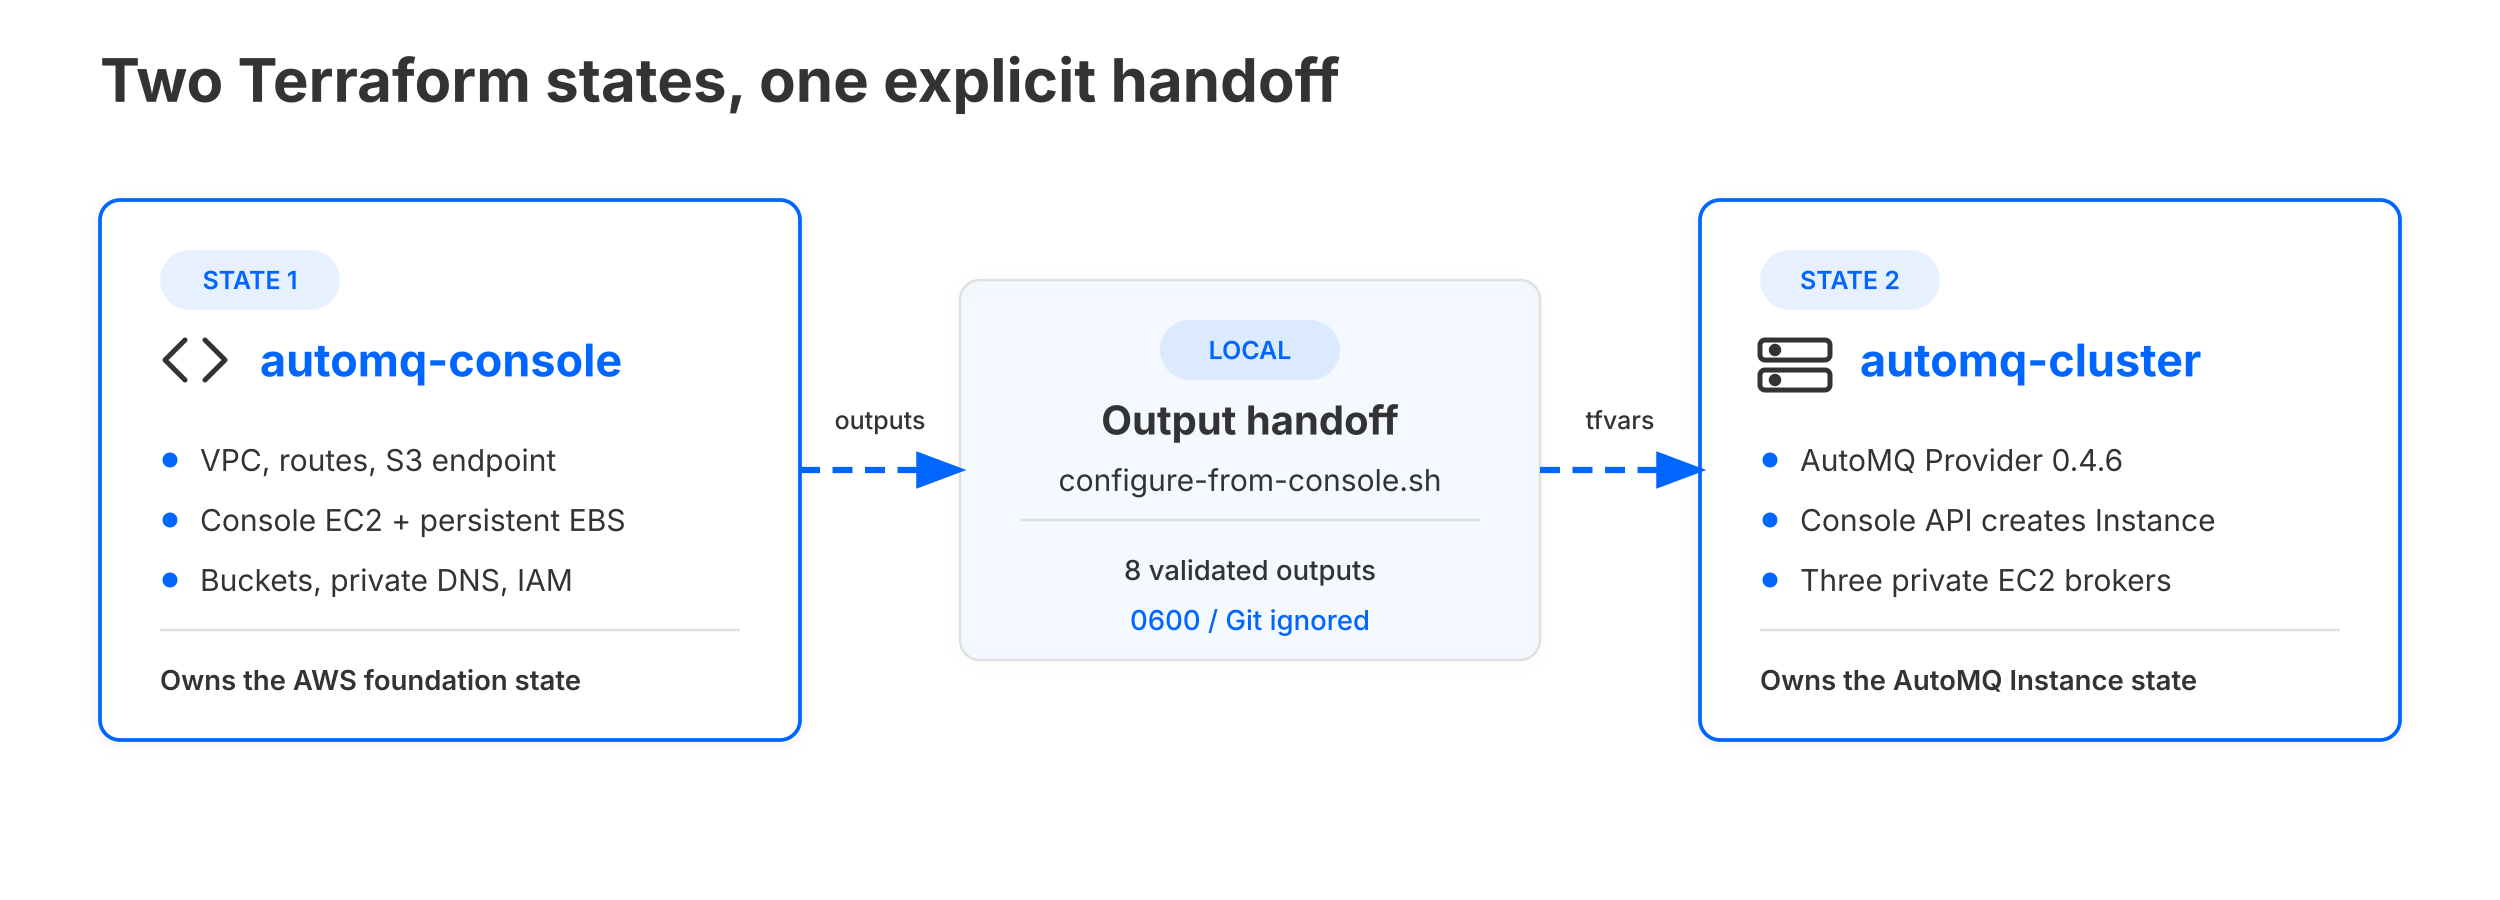
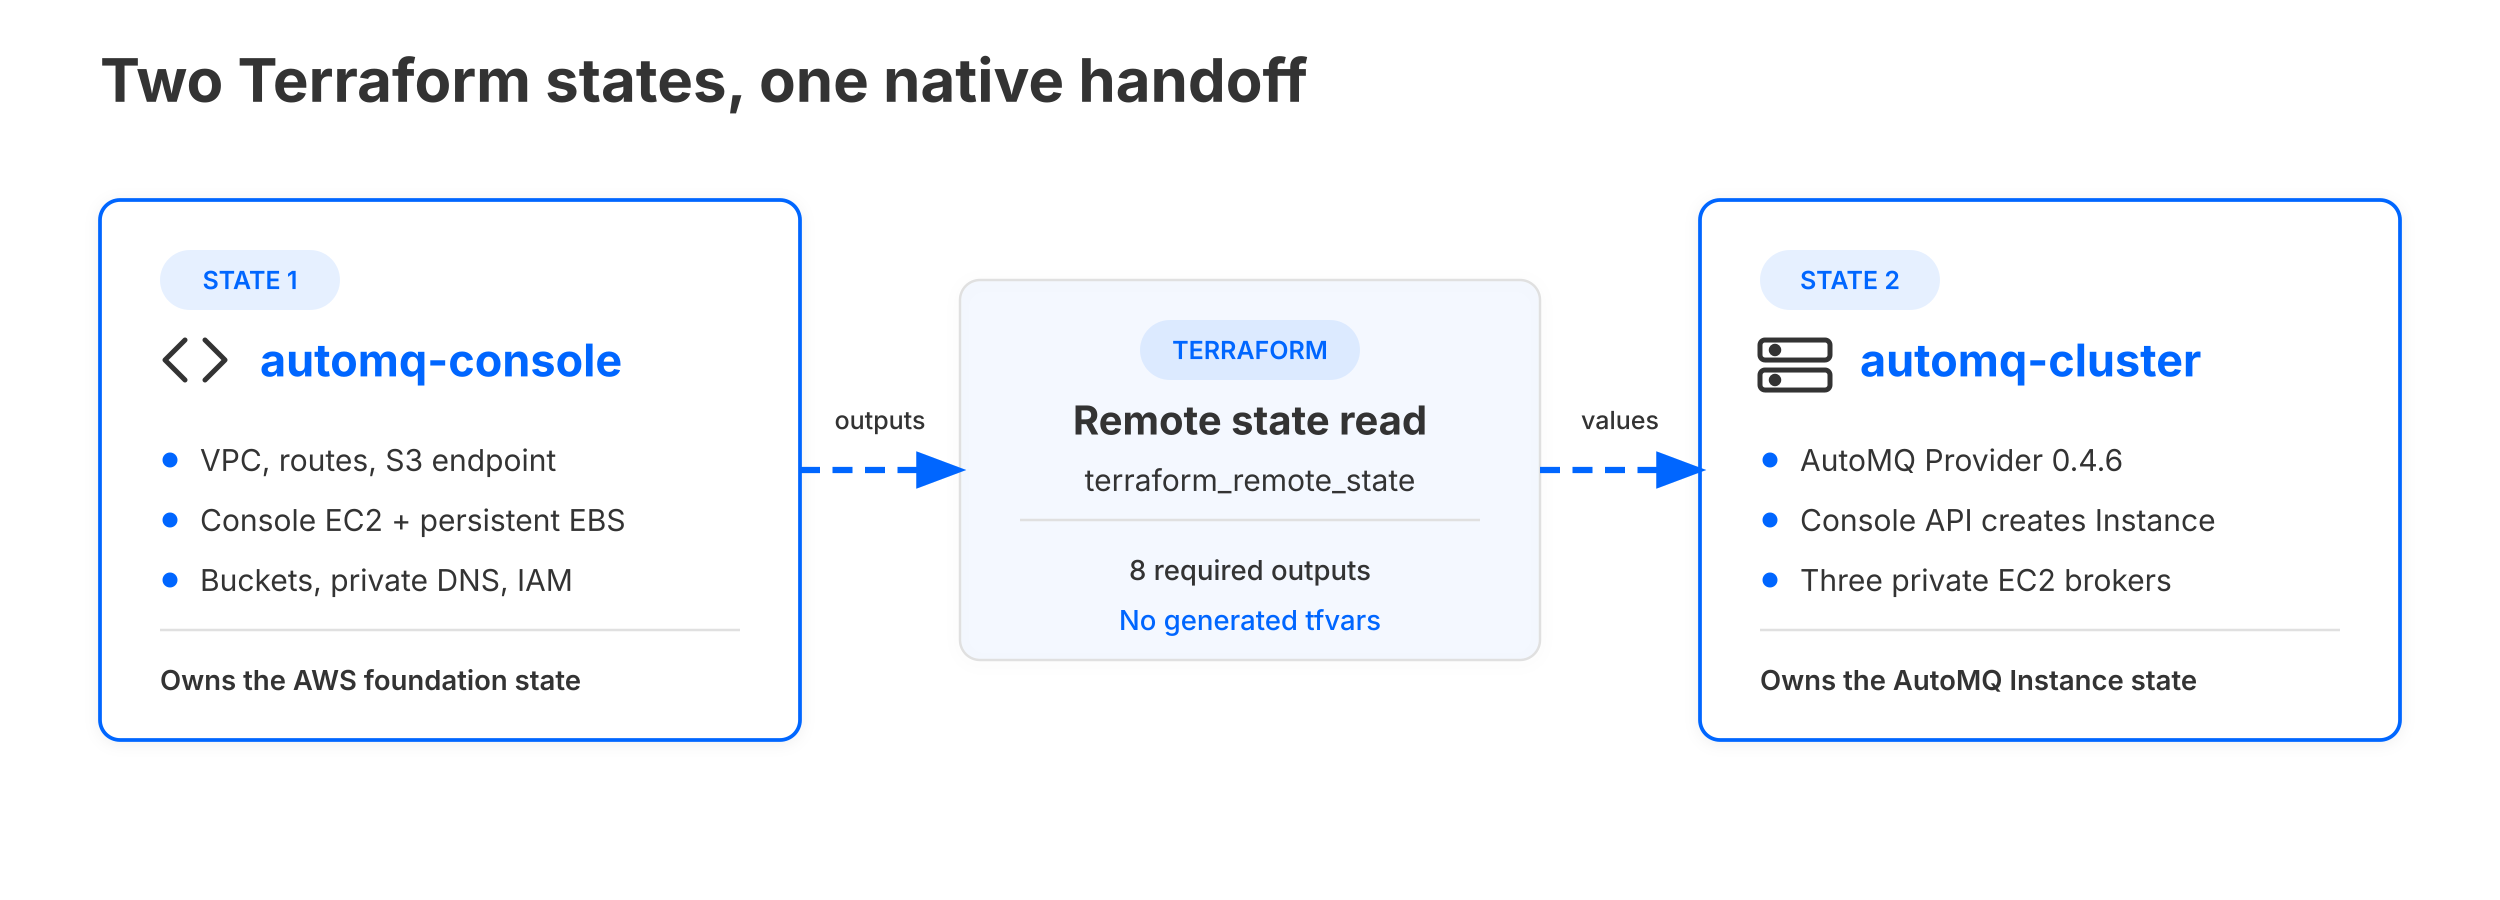
<svg xmlns="http://www.w3.org/2000/svg" viewBox="0 0 1000 360" role="img" aria-labelledby="deployment-flow-title deployment-flow-desc" font-family="'Plus Jakarta Sans', system-ui, -apple-system, sans-serif">
  <defs>
    <filter id="deployment-flow-shadow-sm" x="-4%" y="-4%" width="108%" height="116%">
      <feDropShadow dx="0" dy="1" stdDeviation="3" flood-color="#000000" flood-opacity="0.06" />
    </filter>
    <marker id="deployment-flow-arrowhead" markerWidth="8" markerHeight="6" refX="7" refY="3" orient="auto-start-reverse" markerUnits="strokeWidth">
      <polygon points="0 0, 8 3, 0 6" fill="#0066FF" />
    </marker>
  </defs>
  <rect width="1000" height="360" fill="#FFFFFF" />
-   <text x="40" y="32" dominant-baseline="central" font-weight="700" font-size="24" fill="#333333">Two Terraform states, one explicit handoff</text>
+   <text x="40" y="32" dominant-baseline="central" font-weight="700" font-size="24" fill="#333333">Two Terraform states, one native handoff</text>
  <g id="card-console-root">
    <rect x="40" y="80" width="280" height="216" rx="8" fill="#FFFFFF" stroke="#0066FF" stroke-width="1.5" filter="url(#deployment-flow-shadow-sm)" />
    <rect x="64" y="100" width="72" height="24" rx="12" fill="#0066FF" fill-opacity="0.10" />
    <text id="badge-console-state" x="100" y="112" text-anchor="middle" dominant-baseline="central" font-weight="600" font-size="10" fill="#0066FF">STATE 1</text>
    <g transform="translate(64,136)" fill="none" stroke="#333333" stroke-width="2" stroke-linecap="round" stroke-linejoin="round">
      <polyline points="10,0 2,8 10,16" />
      <polyline points="18,0 26,8 18,16" />
    </g>
    <text id="label-console-root" x="104" y="144" dominant-baseline="central" font-weight="700" font-size="18" fill="#0066FF">automq-console</text>
    <circle cx="68" cy="184" r="3" fill="#0066FF" />
    <text x="80" y="184" dominant-baseline="central" font-weight="400" font-size="12" fill="#333333">VPC, routes, S3 endpoint</text>
    <circle cx="68" cy="208" r="3" fill="#0066FF" />
    <text x="80" y="208" dominant-baseline="central" font-weight="400" font-size="12" fill="#333333">Console EC2 + persistent EBS</text>
    <circle cx="68" cy="232" r="3" fill="#0066FF" />
    <text x="80" y="232" dominant-baseline="central" font-weight="400" font-size="12" fill="#333333">Buckets, private DNS, IAM</text>
    <line x1="64" y1="252" x2="296" y2="252" stroke="#E0E0E0" />
    <text x="64" y="272" dominant-baseline="central" font-weight="600" font-size="11" fill="#333333">Owns the AWS foundation state</text>
  </g>
  <g id="card-output-handoff">
    <rect x="384" y="112" width="232" height="152" rx="8" fill="#0066FF" fill-opacity="0.04" stroke="#E0E0E0" filter="url(#deployment-flow-shadow-sm)" />
-     <rect x="464" y="128" width="72" height="24" rx="12" fill="#0066FF" fill-opacity="0.10" />
-     <text id="badge-local-handoff" x="500" y="140" text-anchor="middle" dominant-baseline="central" font-weight="600" font-size="10" fill="#0066FF">LOCAL</text>
-     <text id="label-output-handoff" x="500" y="168" text-anchor="middle" dominant-baseline="central" font-weight="700" font-size="16" fill="#333333">Output handoff</text>
-     <text x="500" y="192" text-anchor="middle" dominant-baseline="central" font-weight="400" font-size="12" fill="#333333">configure-from-console.sh</text>
+     <rect x="456" y="128" width="88" height="24" rx="12" fill="#0066FF" fill-opacity="0.10" />
+     <text id="badge-local-handoff" x="500" y="140" text-anchor="middle" dominant-baseline="central" font-weight="600" font-size="10" fill="#0066FF">TERRAFORM</text>
+     <text id="label-output-handoff" x="500" y="168" text-anchor="middle" dominant-baseline="central" font-weight="700" font-size="16" fill="#333333">Remote state read</text>
+     <text x="500" y="192" text-anchor="middle" dominant-baseline="central" font-weight="400" font-size="12" fill="#333333">terraform_remote_state</text>
    <line x1="408" y1="208" x2="592" y2="208" stroke="#E0E0E0" />
-     <text x="500" y="228" text-anchor="middle" dominant-baseline="central" font-weight="500" font-size="11" fill="#333333">8 validated outputs</text>
-     <text x="500" y="248" text-anchor="middle" dominant-baseline="central" font-weight="500" font-size="11" fill="#0066FF">0600 / Git ignored</text>
+     <text x="500" y="228" text-anchor="middle" dominant-baseline="central" font-weight="500" font-size="11" fill="#333333">8 required outputs</text>
+     <text x="500" y="248" text-anchor="middle" dominant-baseline="central" font-weight="500" font-size="11" fill="#0066FF">No generated tfvars</text>
  </g>
  <g id="card-cluster-root">
    <rect x="680" y="80" width="280" height="216" rx="8" fill="#FFFFFF" stroke="#0066FF" stroke-width="1.5" filter="url(#deployment-flow-shadow-sm)" />
    <rect x="704" y="100" width="72" height="24" rx="12" fill="#0066FF" fill-opacity="0.10" />
    <text id="badge-cluster-state" x="740" y="112" text-anchor="middle" dominant-baseline="central" font-weight="600" font-size="10" fill="#0066FF">STATE 2</text>
    <g transform="translate(704,136)" fill="none" stroke="#333333" stroke-width="2" stroke-linecap="round">
      <rect x="0" y="0" width="28" height="8" rx="2" />
      <rect x="0" y="12" width="28" height="8" rx="2" />
      <circle cx="6" cy="4" r="1.5" fill="#333333" />
      <circle cx="6" cy="16" r="1.5" fill="#333333" />
    </g>
    <text id="label-cluster-root" x="744" y="144" dominant-baseline="central" font-weight="700" font-size="18" fill="#0066FF">automq-cluster</text>
    <circle cx="708" cy="184" r="3" fill="#0066FF" />
    <text x="720" y="184" dominant-baseline="central" font-weight="400" font-size="12" fill="#333333">AutoMQ Provider 0.4.6</text>
    <circle cx="708" cy="208" r="3" fill="#0066FF" />
    <text x="720" y="208" dominant-baseline="central" font-weight="400" font-size="12" fill="#333333">Console API creates Instance</text>
    <circle cx="708" cy="232" r="3" fill="#0066FF" />
    <text x="720" y="232" dominant-baseline="central" font-weight="400" font-size="12" fill="#333333">Three private EC2 brokers</text>
    <line x1="704" y1="252" x2="936" y2="252" stroke="#E0E0E0" />
    <text x="704" y="272" dominant-baseline="central" font-weight="600" font-size="11" fill="#333333">Owns the AutoMQ Instance state</text>
  </g>
  <text x="352" y="168" text-anchor="middle" dominant-baseline="central" font-weight="500" font-size="10" fill="#333333">outputs</text>
  <line id="arrow-console-handoff" x1="320" y1="188" x2="384" y2="188" stroke="#0066FF" stroke-width="2.5" stroke-dasharray="8 5" marker-end="url(#deployment-flow-arrowhead)" />
-   <text x="648" y="168" text-anchor="middle" dominant-baseline="central" font-weight="500" font-size="10" fill="#333333">tfvars</text>
+   <text x="648" y="168" text-anchor="middle" dominant-baseline="central" font-weight="500" font-size="10" fill="#333333">values</text>
  <line id="arrow-handoff-cluster" x1="616" y1="188" x2="680" y2="188" stroke="#0066FF" stroke-width="2.5" stroke-dasharray="8 5" marker-end="url(#deployment-flow-arrowhead)" />
</svg>
